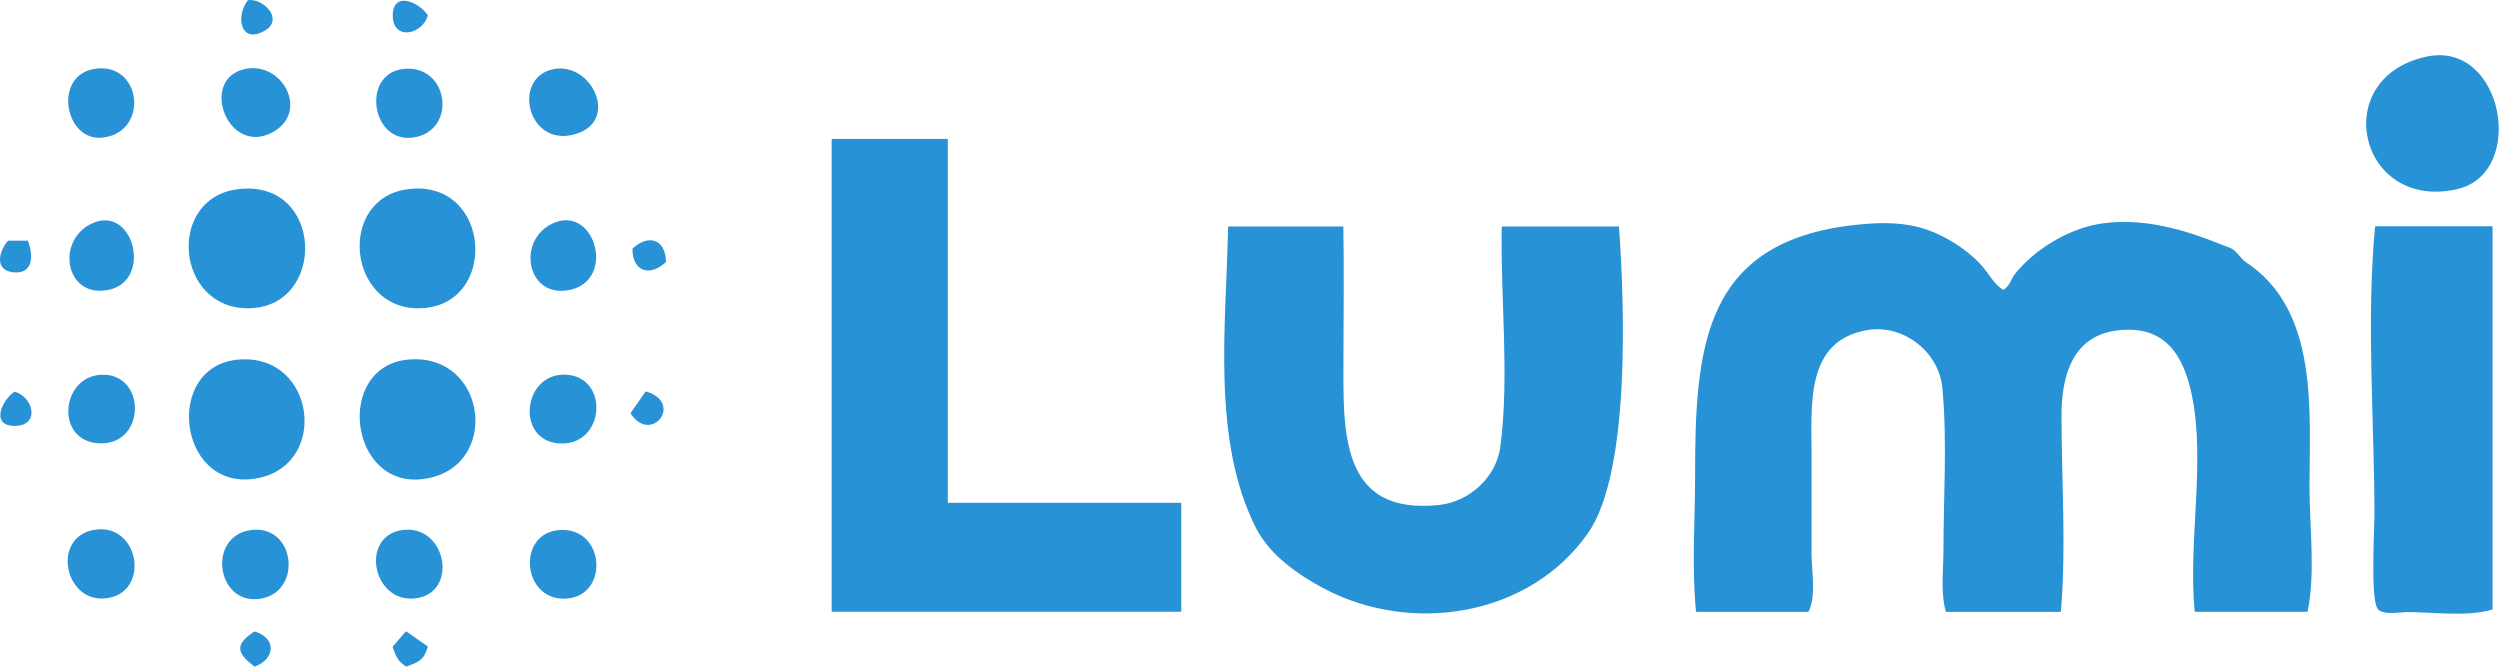
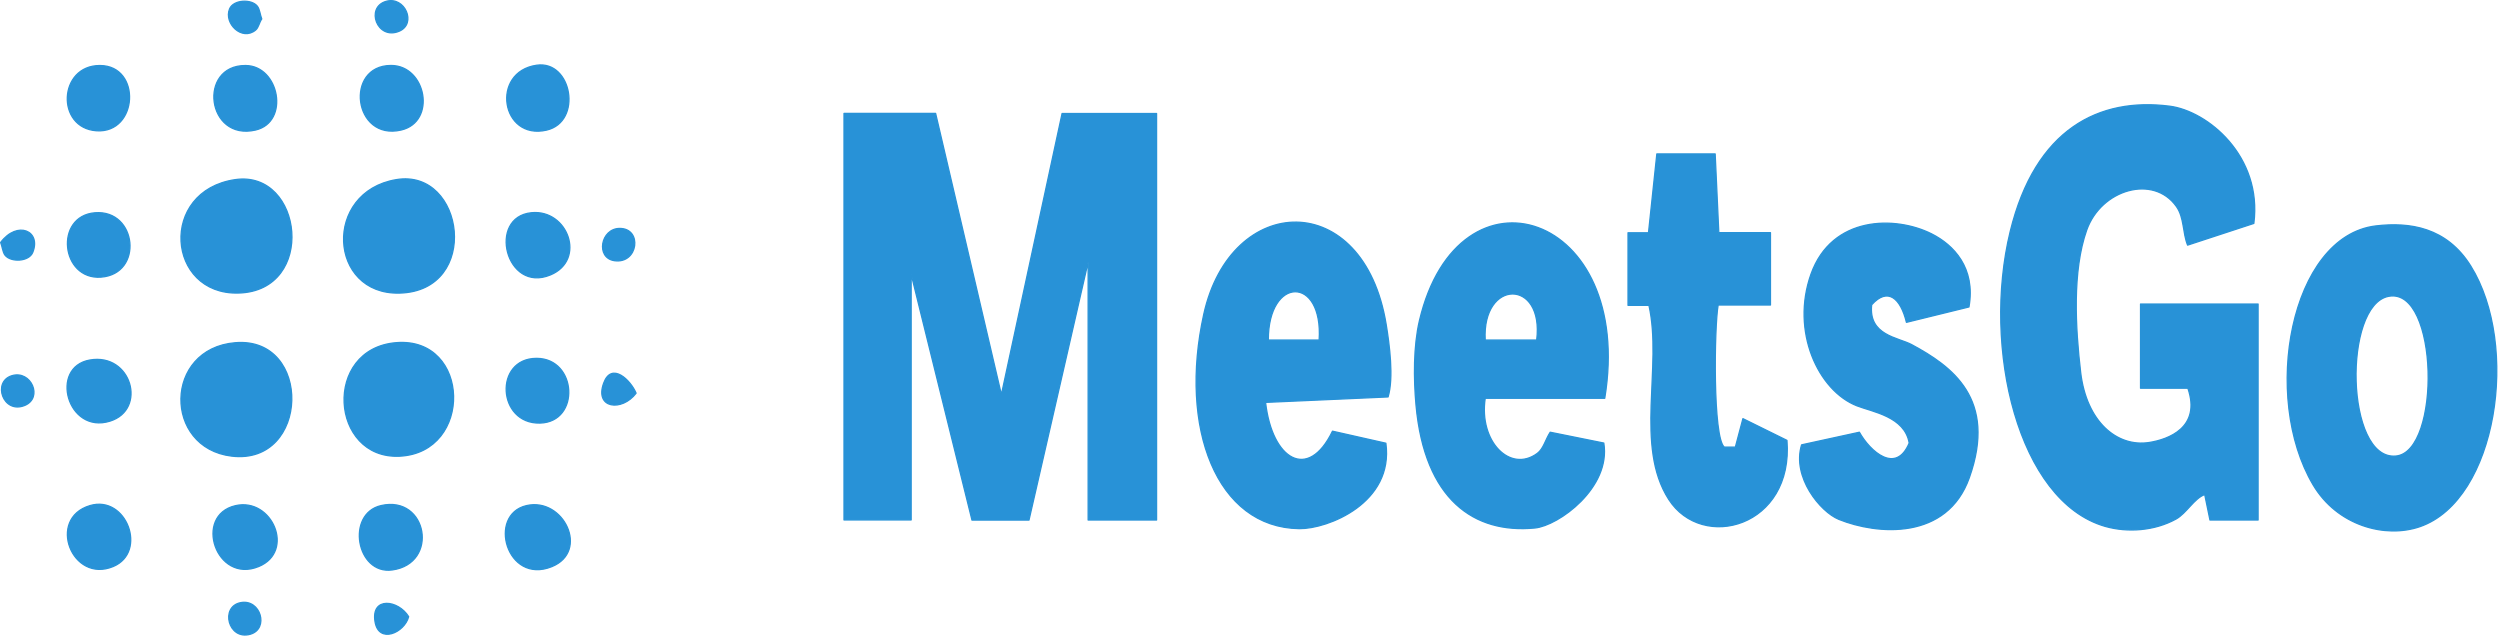
- <svg xmlns="http://www.w3.org/2000/svg" width="396" height="106" viewBox="0 0 396 106" fill="none">
-   <path fill-rule="evenodd" clip-rule="evenodd" d="M39.328 0.148C41.528 -0.172 44.748 2.948 42.018 4.658C38.268 7.008 37.398 2.718 39.328 0.148ZM67.638 2.458C66.778 5.358 62.328 6.318 62.338 2.458C62.338 -1.352 66.348 0.498 67.638 2.458ZM384.398 9.088C396.388 6.528 400.078 27.288 389.258 29.818C373.798 33.438 368.878 12.408 384.398 9.088ZM14.718 11.088C22.238 9.578 23.628 20.748 16.318 21.668C10.468 22.398 8.578 12.318 14.718 11.088ZM38.708 11.078C44.568 9.708 48.858 17.628 43.198 20.798C36.258 24.688 31.718 12.728 38.708 11.078ZM63.708 11.078C70.988 10.038 72.418 20.778 65.318 21.678C58.988 22.478 57.448 11.968 63.708 11.078ZM87.698 11.078C93.488 9.928 97.758 18.678 91.618 20.948C83.818 23.838 81.028 12.398 87.698 11.078ZM150.008 22.128C150.008 41.348 150.008 60.558 150.008 79.768C162.338 79.768 174.668 79.768 186.988 79.768C186.988 85.438 186.988 91.108 186.988 96.778C168.618 96.778 150.238 96.778 131.858 96.778C131.858 71.898 131.858 47.018 131.858 22.128C137.908 22.128 143.958 22.128 150.008 22.128ZM37.718 30.088C51.198 28.438 51.648 48.628 39.328 48.708C27.938 48.788 26.508 31.458 37.718 30.088ZM64.708 30.078C77.798 28.478 78.908 48.618 66.328 48.708C55.158 48.798 53.528 31.448 64.708 30.078ZM365.418 96.788C359.528 96.788 353.648 96.788 347.758 96.788C346.708 85.908 349.498 73.148 347.328 62.638C346.018 56.328 343.168 51.428 335.658 52.178C328.228 52.928 326.418 59.388 326.418 65.788C326.418 76.028 327.178 86.598 326.328 96.798C320.328 96.798 314.328 96.798 308.328 96.798C307.488 93.788 307.968 90.238 307.968 87.128C307.968 78.648 308.588 69.898 307.798 61.458C307.268 55.688 301.568 51.128 295.658 52.178C285.738 53.948 286.838 64.238 286.828 72.128C286.828 77.348 286.828 82.568 286.828 87.788C286.828 90.378 287.598 94.528 286.358 96.798C280.498 96.798 274.638 96.798 268.768 96.798C268.078 89.798 268.628 82.498 268.628 75.458C268.628 55.158 269.808 38.308 293.998 35.738C297.198 35.398 300.418 35.268 303.618 36.038C307.248 36.908 311.288 39.348 313.808 42.148C315.058 43.548 315.668 45.038 317.328 46.088C318.558 45.308 318.528 44.368 319.378 43.338C322.158 39.958 326.298 37.318 330.408 36.088C333.848 35.058 337.858 35.108 341.328 35.698C345.758 36.448 349.328 37.858 353.248 39.398C354.208 39.778 354.808 41.068 355.668 41.628C367.208 49.168 365.698 65.128 365.698 77.128C365.698 83.418 366.658 90.628 365.418 96.788ZM15.058 35.328C21.078 33.068 23.838 44.188 17.388 45.738C10.328 47.438 8.808 37.678 15.058 35.328ZM88.058 35.318C94.158 33.038 97.258 44.118 90.418 45.758C83.438 47.428 81.788 37.658 88.058 35.318ZM212.658 35.998C212.788 42.818 212.688 49.638 212.678 56.458C212.668 68.008 211.908 81.838 227.998 80.108C232.788 79.588 237.128 75.708 237.778 70.788C239.248 59.478 237.788 47.398 237.998 35.998C244.108 35.998 250.218 35.998 256.328 35.998C257.188 47.938 258.188 74.748 251.428 84.388C242.118 97.648 223.468 100.348 209.828 93.138C205.798 91.018 201.218 87.848 199.048 83.558C192.008 69.608 194.348 51.488 194.658 35.998C200.658 35.998 206.658 35.998 212.658 35.998ZM394.698 35.968C394.698 56.128 394.698 76.298 394.698 96.458C390.638 97.598 385.548 96.828 381.328 96.828C380.188 96.828 377.678 97.318 376.808 96.468C375.558 95.248 376.238 83.818 376.238 81.458C376.218 66.488 374.938 50.858 376.328 35.968C382.448 35.968 388.578 35.968 394.698 35.968ZM4.328 38.248C5.088 40.218 5.278 43.188 2.328 43.028C-0.862 42.848 -0.022 39.818 1.328 38.248C2.328 38.248 3.328 38.248 4.328 38.248ZM105.368 41.458C102.988 43.638 100.348 43.018 100.298 39.458C102.678 37.238 105.288 37.928 105.368 41.458ZM37.718 57.088C50.048 55.978 52.168 74.248 39.998 75.748C28.288 77.198 26.168 58.128 37.718 57.088ZM64.708 57.078C77.168 55.988 79.228 74.208 66.998 75.758C55.378 77.228 53.198 58.088 64.708 57.078ZM16.328 59.478C23.188 59.478 22.878 70.838 15.328 70.068C8.798 69.408 9.918 59.478 16.328 59.478ZM89.328 59.468C96.518 59.468 95.788 70.848 88.328 70.088C81.938 69.438 82.998 59.468 89.328 59.468ZM2.328 62.168C5.208 63.028 6.178 67.358 2.328 67.338C-1.492 67.328 0.598 63.308 2.328 62.168ZM102.328 62.138C108.118 63.888 103.078 70.168 100.018 65.458C100.788 64.348 101.558 63.248 102.328 62.138ZM14.738 84.088C21.988 82.628 23.818 93.978 16.658 94.658C10.358 95.258 8.388 85.368 14.738 84.088ZM39.728 84.088C46.728 83.108 47.848 93.908 40.998 94.748C34.408 95.548 32.988 85.038 39.728 84.088ZM63.718 84.088C70.638 83.108 72.568 93.998 65.658 94.668C59.098 95.308 57.208 84.998 63.718 84.088ZM88.708 84.078C95.838 83.658 96.388 94.658 89.328 94.708C82.818 94.768 82.028 84.478 88.708 84.078ZM40.328 100.158C43.708 101.178 43.428 104.288 40.338 105.458C37.648 103.378 37.268 102.188 40.328 100.158ZM64.328 100.148C65.428 100.918 66.538 101.688 67.638 102.458C67.008 104.528 66.248 104.748 64.358 105.458C62.988 104.498 62.918 104.058 62.328 102.478C62.998 101.708 63.658 100.928 64.328 100.148Z" fill="#2892D7" stroke="#2892D7" stroke-width="0.25" stroke-linejoin="round" />
+ <svg xmlns="http://www.w3.org/2000/svg" width="481" height="123" viewBox="0 0 481 123" fill="none">
+   <path fill-rule="evenodd" clip-rule="evenodd" d="M50.365 3.648C49.885 4.288 49.785 5.268 49.185 5.778C46.575 7.968 43.025 4.498 44.165 1.718C44.905 -0.082 48.395 -0.232 49.515 1.198C49.985 1.798 50.065 2.928 50.365 3.648ZM74.295 0.258C77.905 -0.782 80.235 4.568 76.795 6.008C72.555 7.788 70.245 1.418 74.295 0.258ZM19.235 12.608C27.275 12.639 26.575 25.709 18.565 25.159C10.735 24.628 11.205 12.579 19.235 12.608ZM47.235 12.608C53.765 12.629 55.785 23.479 49.165 25.018C39.745 27.198 38.025 12.569 47.235 12.608ZM75.235 12.598C82.035 12.598 84.015 23.439 77.175 25.018C67.975 27.148 66.265 12.598 75.235 12.598ZM103.265 12.549C110.055 11.579 112.105 23.409 105.175 25.029C96.395 27.069 94.325 13.819 103.265 12.549ZM45.275 34.559C58.335 32.678 60.965 55.968 45.895 56.379C32.035 56.769 30.465 36.699 45.275 34.559ZM76.265 34.559C89.415 32.368 92.575 55.959 76.895 56.389C63.175 56.769 62.075 36.908 76.265 34.559ZM18.275 40.938C26.385 40.288 27.655 52.709 19.435 53.319C11.705 53.889 10.415 41.569 18.275 40.938ZM102.265 40.928C109.265 40.248 112.825 49.998 105.915 52.889C97.295 56.489 93.745 41.748 102.265 40.928ZM0.125 46.648C3.355 42.368 7.985 44.438 6.295 48.569C5.555 50.368 2.075 50.508 0.965 49.089C0.505 48.489 0.425 47.368 0.125 46.648ZM119.235 43.949C123.655 43.949 122.795 50.798 118.235 50.158C114.555 49.639 115.555 43.949 119.235 43.949ZM45.275 65.939C60.155 64.709 59.595 89.549 44.585 87.758C31.405 86.189 31.475 67.069 45.275 65.939ZM76.265 65.928C90.585 64.799 91.085 87.079 76.895 87.769C63.495 88.418 62.015 67.049 76.265 65.928ZM103.235 68.948C111.055 68.948 111.695 81.189 103.905 81.398C95.675 81.609 95.005 68.959 103.235 68.948ZM17.285 69.269C25.325 67.859 28.335 78.799 21.155 81.028C12.935 83.579 9.465 70.638 17.285 69.269ZM2.315 72.278C5.975 71.189 8.335 76.508 4.775 77.999C0.595 79.739 -1.565 73.428 2.315 72.278ZM122.385 75.648C119.635 79.258 114.355 78.599 116.145 73.719C117.675 69.528 121.345 73.168 122.385 75.648ZM17.315 97.278C24.335 95.189 28.445 106.208 21.775 108.998C13.825 112.308 8.975 99.758 17.315 97.278ZM45.315 97.288C52.375 95.668 56.825 106.088 49.775 108.998C41.555 112.388 37.175 99.159 45.315 97.288ZM73.305 97.278C82.265 95.209 84.535 108.448 75.445 109.658C68.565 110.578 66.525 98.859 73.305 97.278ZM101.305 97.278C108.445 95.638 113.465 106.078 106.155 109.028C97.455 112.538 93.745 99.019 101.305 97.278ZM46.305 115.948C50.155 115.198 51.815 120.978 48.155 122.028C43.925 123.238 42.285 116.738 46.305 115.948ZM78.625 118.648C77.825 121.728 72.875 123.958 72.155 119.608C71.355 114.728 76.635 115.418 78.625 118.648Z" fill="#2892D7" stroke="#2892D7" stroke-width="0.25" stroke-linejoin="round" />
+   <path fill-rule="evenodd" clip-rule="evenodd" d="M433.638 42.983C429.391 44.376 425.144 45.769 420.897 47.162C419.931 44.799 420.26 41.872 418.741 39.727C414.335 33.482 404.259 36.425 401.487 44.251C398.684 52.171 399.321 63.143 400.319 71.658C401.434 81.112 407.285 86.105 413.517 85.135C417.159 84.555 423.551 82.286 420.95 74.695C417.913 74.695 414.876 74.695 411.84 74.695C411.84 69.294 411.84 63.895 411.84 58.495C419.378 58.495 426.917 58.495 434.456 58.495C434.456 72.347 434.456 86.199 434.456 100.051C431.366 100.051 428.287 100.051 425.197 100.051C424.857 98.423 424.517 96.796 424.188 95.152C422.171 95.872 420.674 98.752 418.667 99.863C414.547 102.133 409.355 102.509 405.023 101.272C388.247 96.436 381.314 66.9 386.761 44.548C391.613 24.686 403.951 18.722 417.414 20.428C424.751 21.352 435.305 30.055 433.638 42.983ZM180.011 21.821C184.226 39.853 188.452 57.9 192.667 75.931C196.564 57.9 200.45 39.868 204.347 21.837C210.409 21.837 216.472 21.837 222.524 21.837C222.524 47.914 222.524 73.975 222.524 100.051C218.139 100.051 213.754 100.051 209.358 100.051C209.358 83.507 209.358 66.962 209.358 50.402C205.568 66.962 201.766 83.507 197.976 100.067C194.323 100.067 190.66 100.067 187.008 100.067C183.111 84.289 179.204 68.528 175.307 52.75C175.307 68.512 175.307 84.274 175.307 100.035C170.996 100.035 166.685 100.035 162.385 100.035C162.385 73.959 162.385 47.898 162.385 21.821C168.257 21.821 174.128 21.821 180.011 21.821ZM329.998 29.616C330.231 34.672 330.465 39.712 330.698 44.767C334.011 44.767 337.324 44.767 340.637 44.767C340.637 49.401 340.637 54.049 340.637 58.682C337.282 58.682 333.926 58.682 330.571 58.682C329.828 62.783 329.52 84.289 331.76 86.027C332.472 86.027 333.172 86.027 333.884 86.027C334.372 84.211 334.85 82.38 335.338 80.549C338.163 81.942 340.987 83.335 343.811 84.728C345.139 101.413 327.513 106.171 321.058 96.076C314.474 85.792 319.9 70.562 317.256 58.745C315.919 58.745 314.57 58.745 313.232 58.745C313.232 54.081 313.232 49.432 313.232 44.783C314.549 44.783 315.855 44.783 317.171 44.783C317.713 39.727 318.244 34.672 318.775 29.616C322.512 29.616 326.26 29.616 329.998 29.616ZM267.066 76.369C259.209 76.729 251.352 77.074 243.494 77.418C244.737 88.453 251.691 92.679 256.374 82.959C259.793 83.726 263.212 84.508 266.641 85.275C268.202 96.764 255.471 101.773 250.003 101.71C234.045 101.522 226.771 82.302 231.602 60.467C236.816 36.941 262.373 36.081 266.694 62.392C267.331 66.274 268.181 72.675 267.066 76.369ZM308.751 76.635C301.085 76.635 293.419 76.635 285.753 76.635C284.5 84.978 290.574 91.067 295.777 87.232C296.987 86.34 297.369 84.493 298.261 83.162C301.701 83.851 305.141 84.555 308.571 85.244C309.983 93.806 299.875 101.147 295.309 101.585C283.619 102.712 274.095 96.154 272.439 77.935C271.982 72.879 271.94 66.634 273.097 61.703C280.582 29.96 314.644 40.698 308.751 76.635ZM378.829 59.058C374.826 60.044 370.813 61.03 366.799 62.016C365.663 57.352 363.21 55.192 360.11 58.635C359.452 64.552 365.196 64.912 367.797 66.305C375.559 70.484 384.287 76.745 378.903 91.896C374.603 104.011 361.193 102.915 353.792 99.926C350.225 98.47 344.735 91.787 346.625 85.588C350.331 84.775 354.036 83.961 357.742 83.162C359.823 86.872 364.792 91.333 367.33 85.244C366.491 80.126 360.205 79.234 357.264 78.075C349.842 75.164 344.502 63.754 348.441 52.719C352.454 41.512 364.644 41.481 371.651 45.002C375.856 47.115 380.156 51.529 378.829 59.058ZM457.114 43.468C463.612 42.701 470.726 43.719 475.377 51.185C484.858 66.399 480.484 96.201 465.576 101.335C458.877 103.635 449.682 101.115 445.042 93.289C435.029 76.401 440.614 45.441 457.114 43.468ZM253.804 65.428C254.622 52.985 243.983 53.079 244.025 65.428C247.285 65.428 250.545 65.428 253.804 65.428ZM295.66 65.428C297.136 53.564 285.095 53.642 285.753 65.428C289.055 65.428 292.358 65.428 295.66 65.428ZM459.577 57.008C450.765 58.651 451.242 88.594 460.947 87.749C469.707 86.997 469.229 55.192 459.577 57.008Z" fill="#2892D7" stroke="#2892D7" stroke-width="0.25" stroke-linejoin="round" />
</svg>
